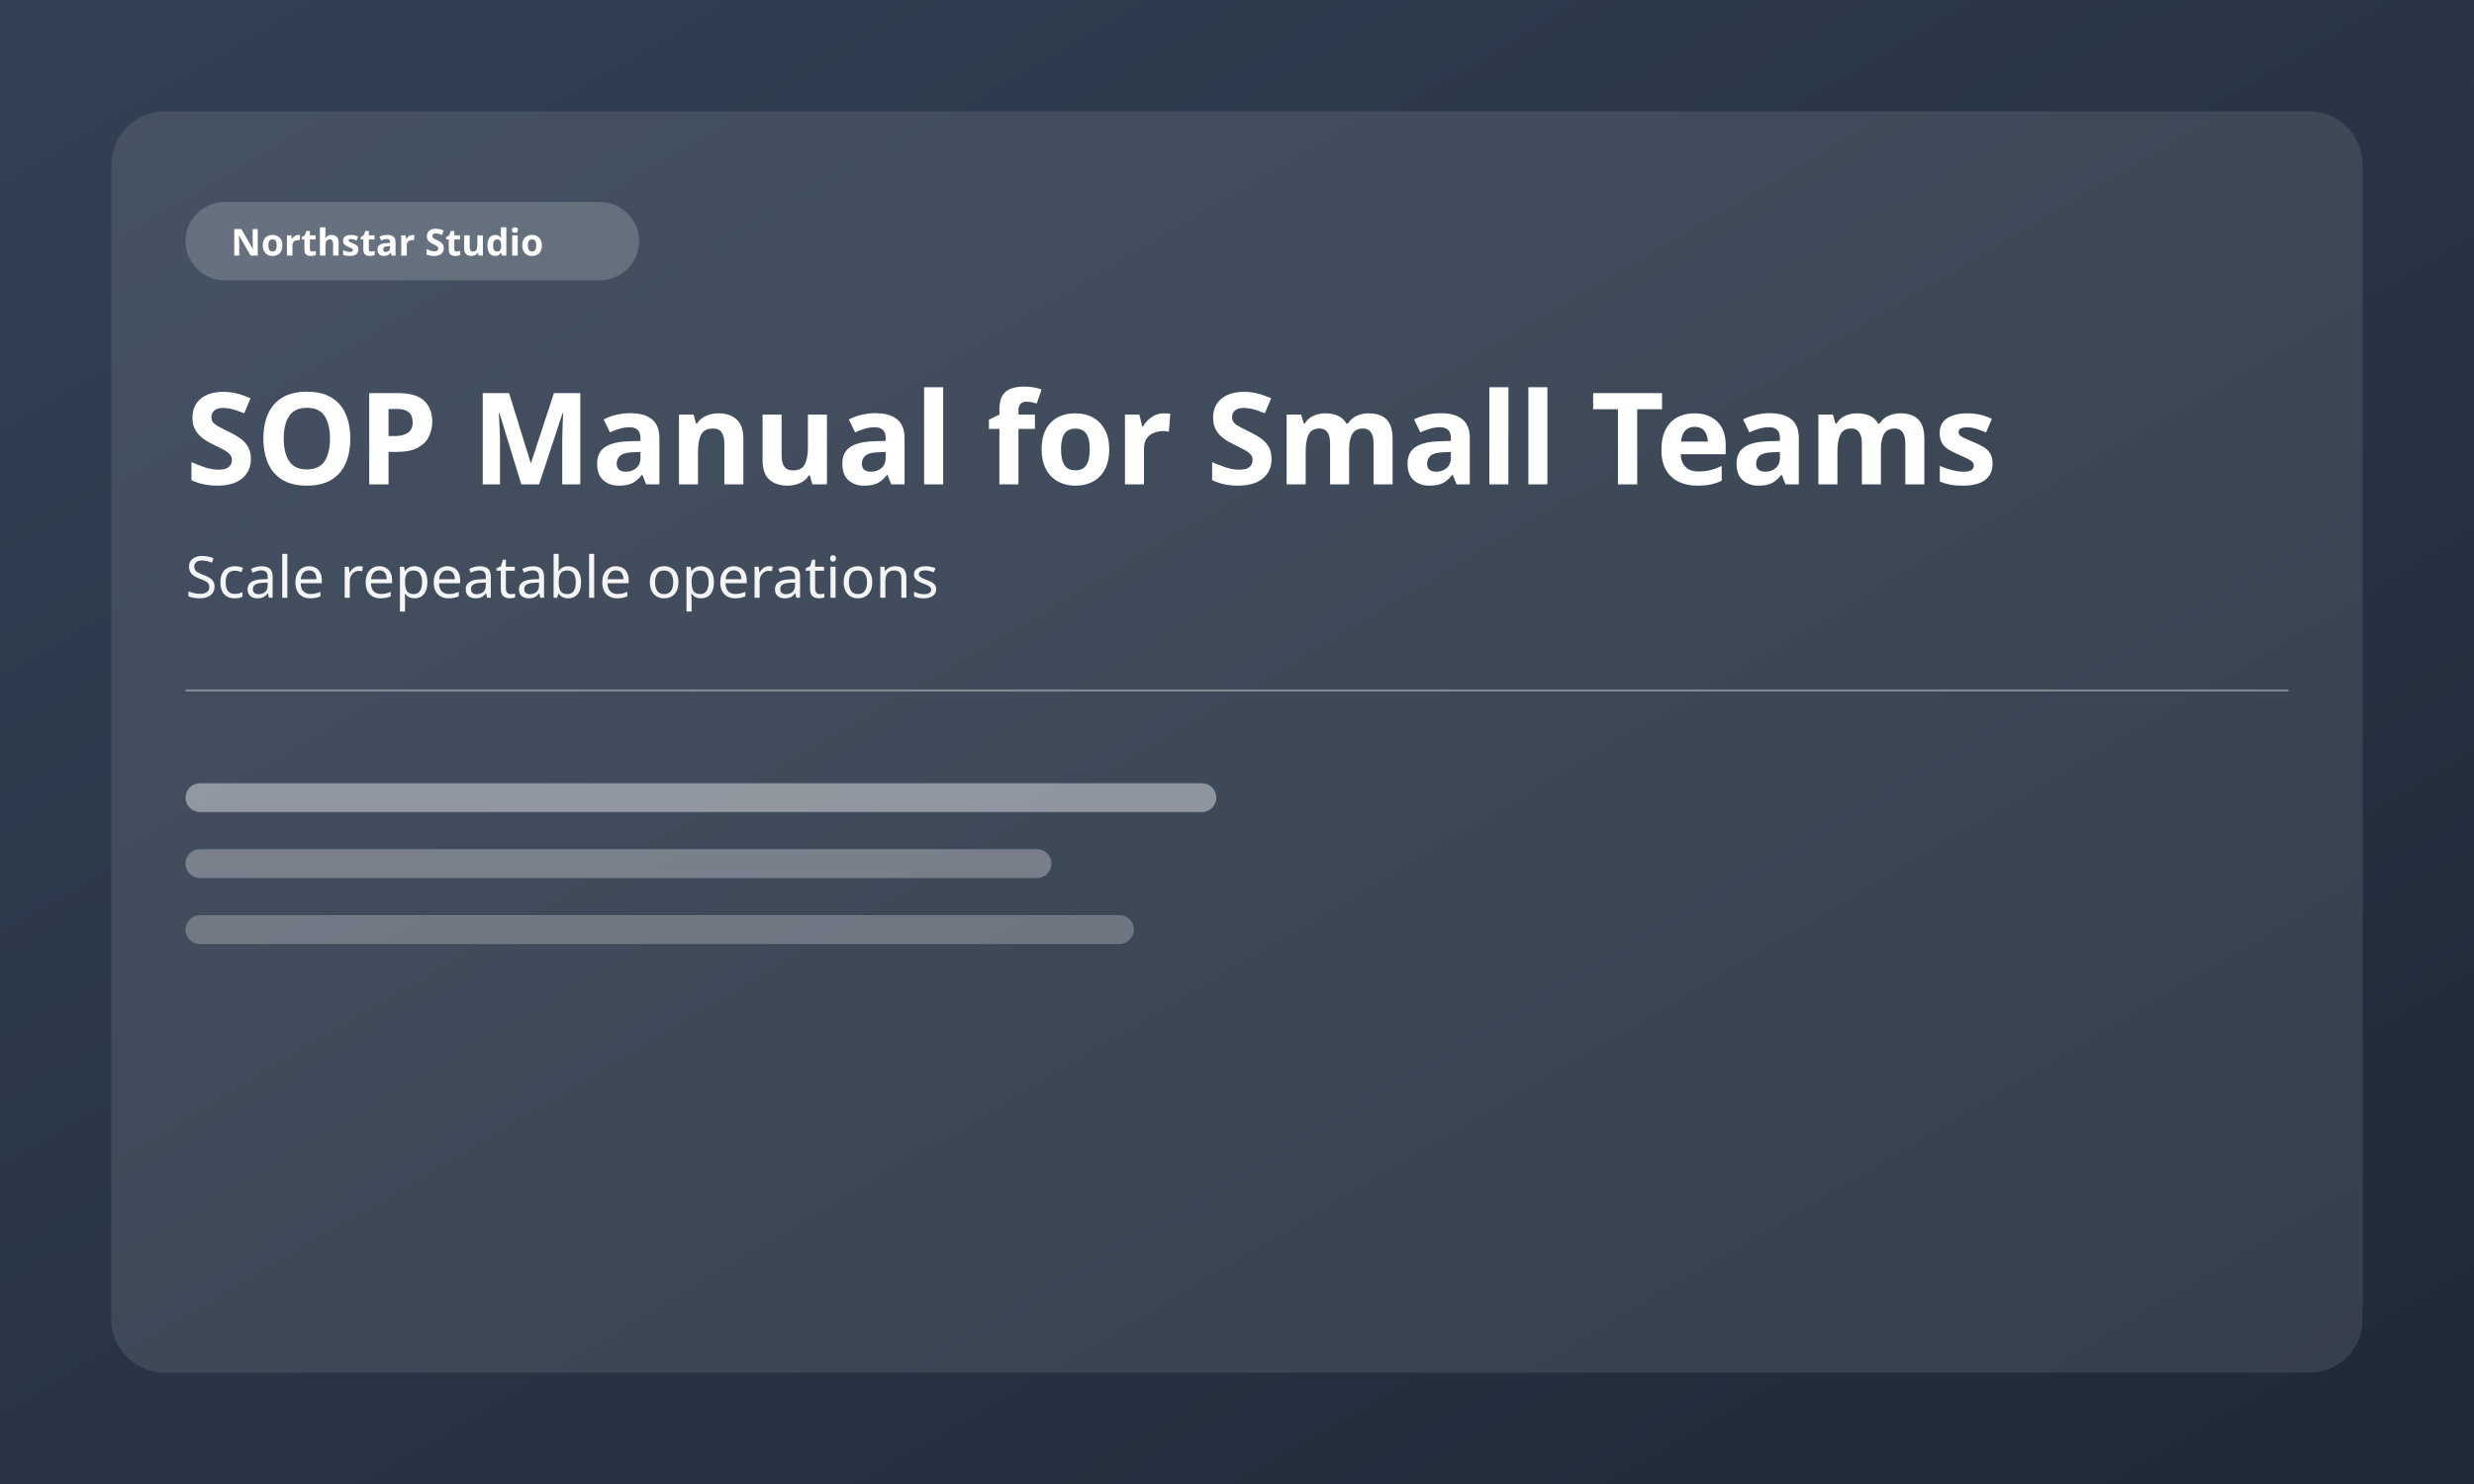
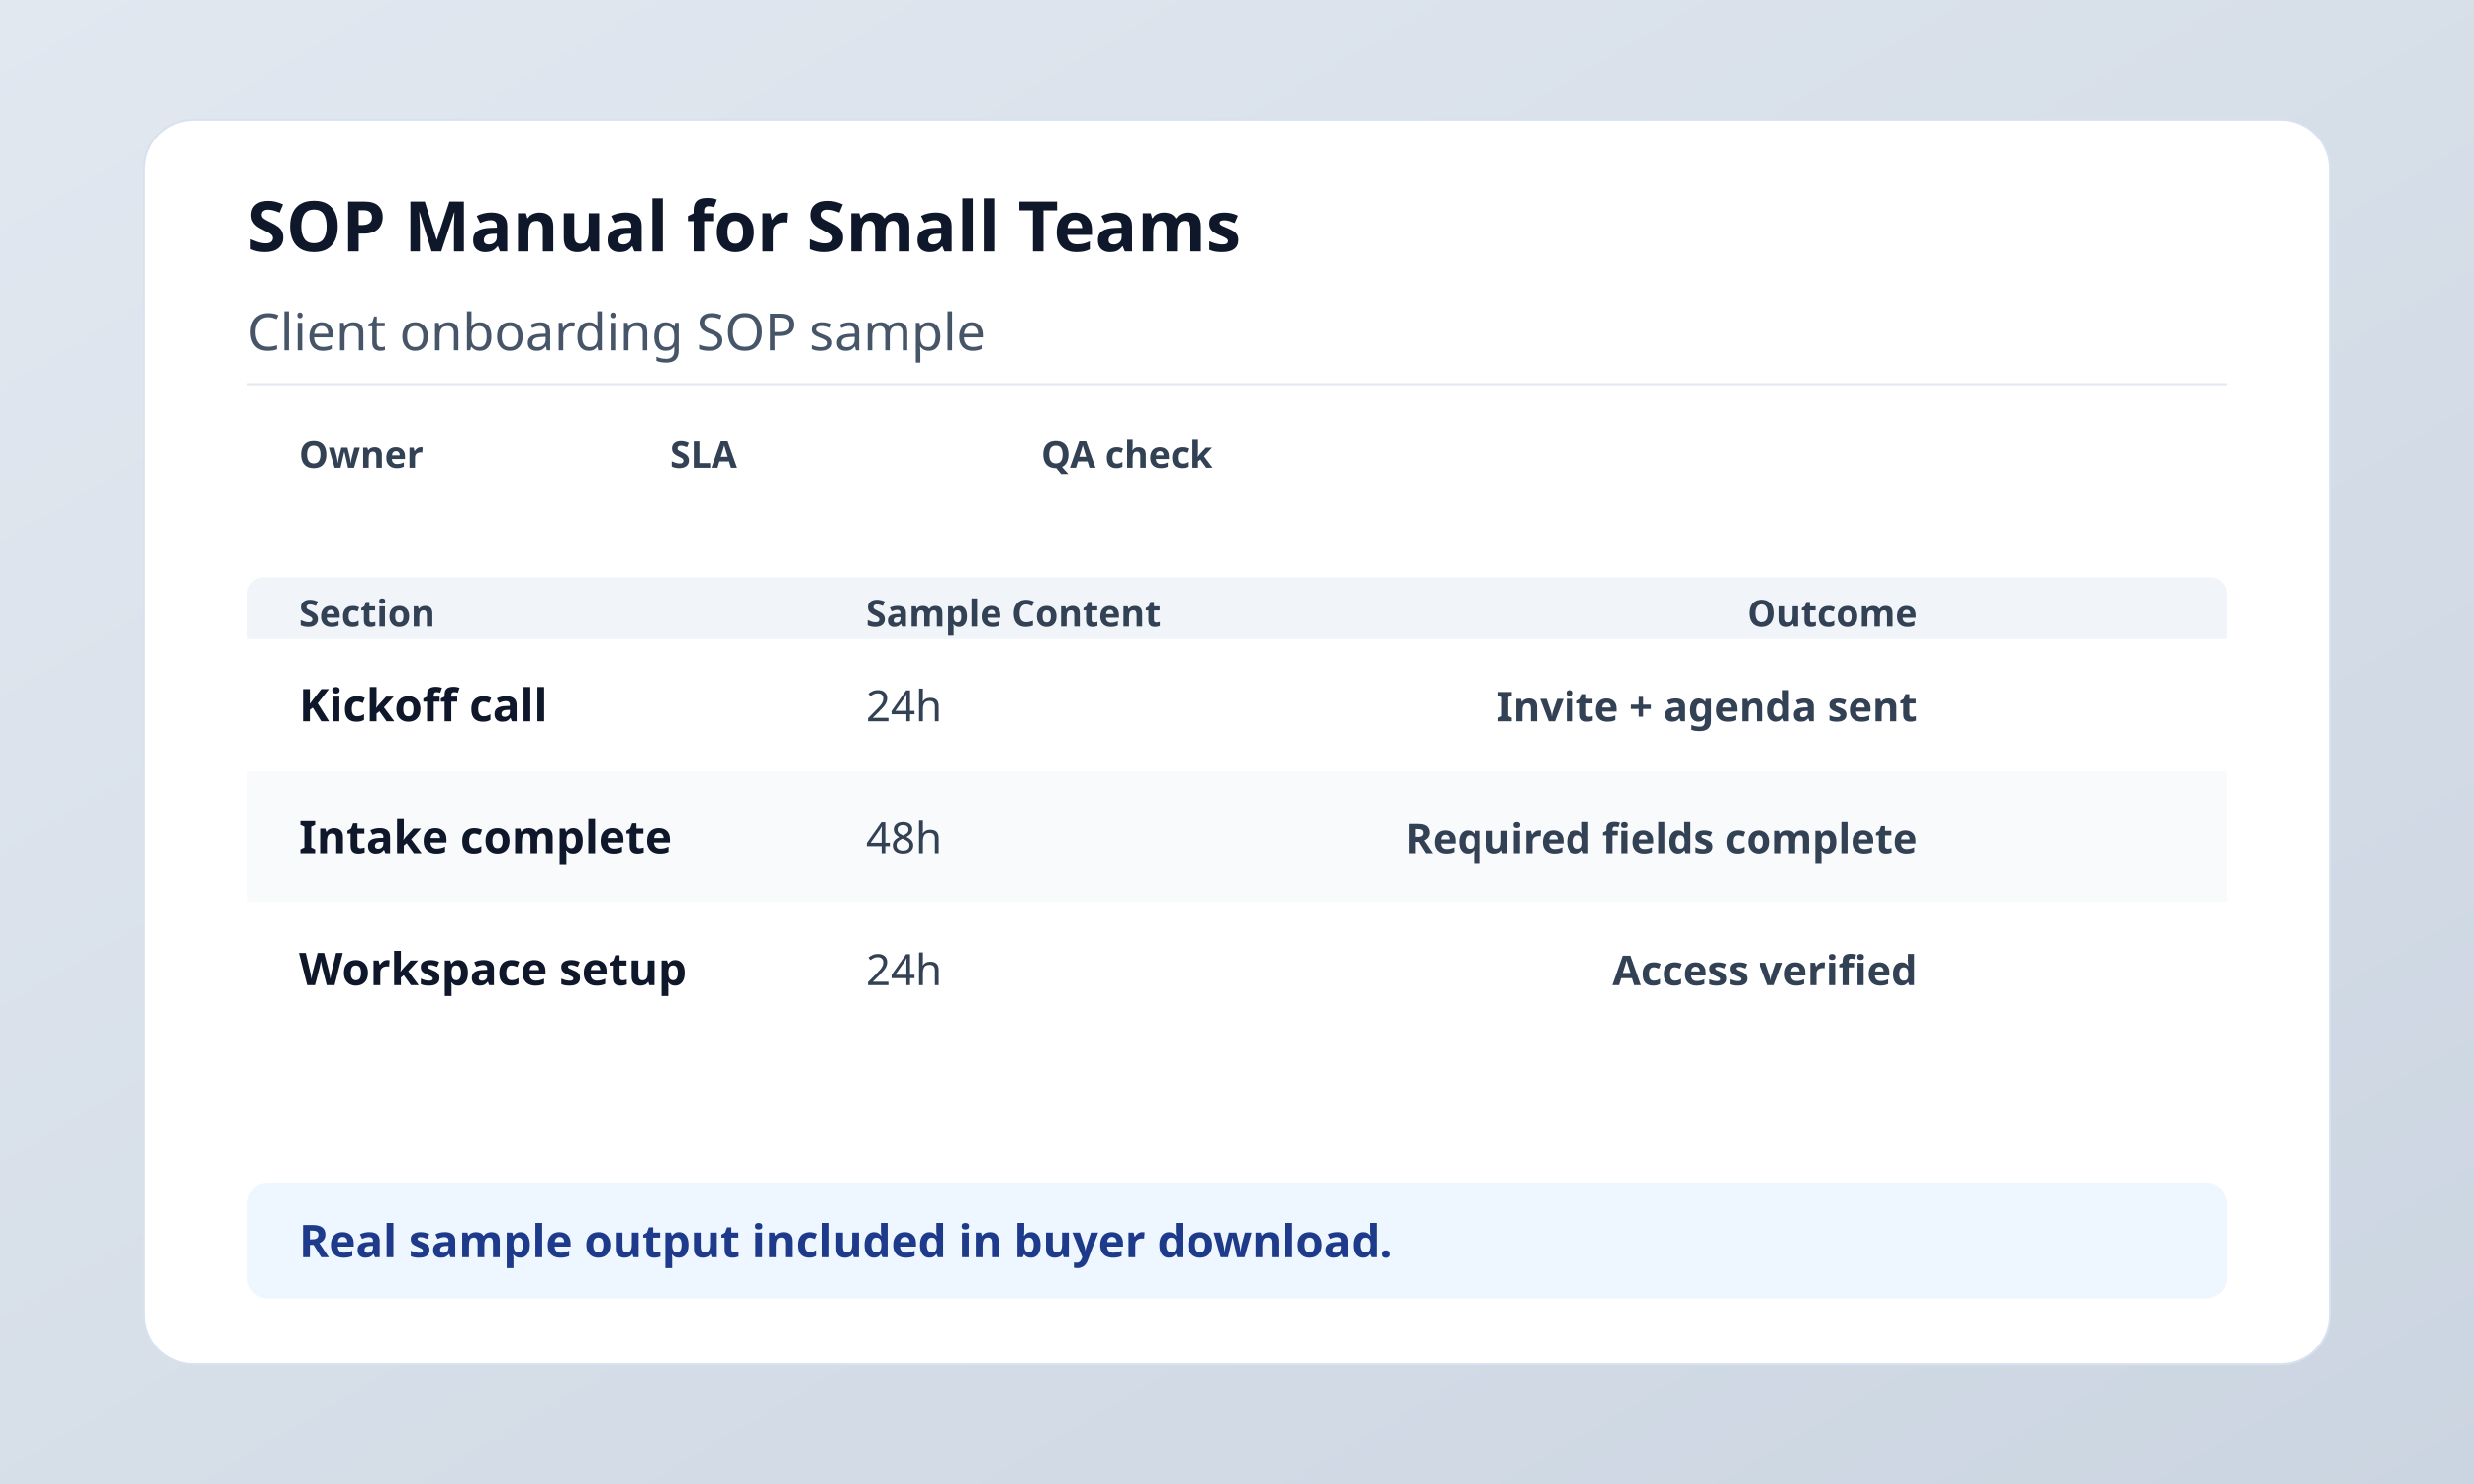
<svg xmlns="http://www.w3.org/2000/svg" width="1200" height="720" viewBox="0 0 1200 720" role="img" aria-label="SOP Manual for Small Teams">
  <defs>
    <linearGradient id="bg" x1="0" y1="0" x2="1" y2="1">
-       <stop offset="0%" stop-color="#334155" />
-       <stop offset="100%" stop-color="#1f2937" />
+       <stop offset="0%" stop-color="#e2e8f0" />
+       <stop offset="100%" stop-color="#cbd5e1" />
    </linearGradient>
  </defs>
  <rect width="1200" height="720" fill="url(#bg)" />
-   <rect x="54" y="54" width="1092" height="612" rx="26" fill="rgba(255,255,255,0.10)" />
-   <rect x="90" y="98" width="220" height="38" rx="19" fill="rgba(255,255,255,0.18)" />
-   <text x="112" y="124" fill="white" font-size="18" font-family="Avenir Next,Segoe UI,sans-serif" font-weight="700">Northstar Studio</text>
-   <text x="90" y="235" fill="white" font-size="62" font-family="Avenir Next,Segoe UI,sans-serif" font-weight="800">SOP Manual for Small Teams</text>
-   <text x="90" y="290" fill="white" font-size="28" font-family="Avenir Next,Segoe UI,sans-serif" opacity="0.94">Scale repeatable operations</text>
-   <line x1="90" y1="335" x2="1110" y2="335" stroke="rgba(255,255,255,0.35)" />
-   <rect x="90" y="380" width="500" height="14" rx="7" fill="rgba(255,255,255,0.42)" />
-   <rect x="90" y="412" width="420" height="14" rx="7" fill="rgba(255,255,255,0.30)" />
-   <rect x="90" y="444" width="460" height="14" rx="7" fill="rgba(255,255,255,0.25)" />
+   <rect x="70" y="58" width="1060" height="604" rx="24" fill="#ffffff" stroke="#d8e1ef" />
+   <text x="120" y="122" fill="#0f172a" font-size="34" font-family="Avenir Next,Segoe UI,sans-serif" font-weight="800">SOP Manual for Small Teams</text>
+   <text x="120" y="170" fill="#475569" font-size="25" font-family="Avenir Next,Segoe UI,sans-serif">Client onboarding SOP sample</text>
+   <rect x="120" y="186" width="960" height="1" fill="#e2e8f0" />
+   <rect x="130" y="205" width="164" height="34" rx="17" fill="#ffffff" />
+   <text x="145" y="227" fill="#334155" font-size="18" font-family="Avenir Next,Segoe UI,sans-serif" font-weight="700">Owner</text>
+   <rect x="310" y="205" width="164" height="34" rx="17" fill="#ffffff" />
+   <text x="325" y="227" fill="#334155" font-size="18" font-family="Avenir Next,Segoe UI,sans-serif" font-weight="700">SLA</text>
+   <rect x="490" y="205" width="164" height="34" rx="17" fill="#ffffff" />
+   <text x="505" y="227" fill="#334155" font-size="18" font-family="Avenir Next,Segoe UI,sans-serif" font-weight="700">QA check</text>
+   <rect x="120" y="280" width="960" height="36" rx="8" fill="#f1f5f9" />
+   <text x="145" y="304" fill="#334155" font-size="18" font-family="Avenir Next,Segoe UI,sans-serif" font-weight="700">Section</text>
+   <text x="420" y="304" fill="#334155" font-size="18" font-family="Avenir Next,Segoe UI,sans-serif" font-weight="700">Sample Content</text>
+   <text x="930" y="304" fill="#334155" font-size="18" font-family="Avenir Next,Segoe UI,sans-serif" font-weight="700" text-anchor="end">Outcome</text>
+   <rect x="120" y="310" width="960" height="64" fill="#ffffff" />
+   <text x="145" y="350" fill="#0f172a" font-size="22" font-family="Avenir Next,Segoe UI,sans-serif" font-weight="700">Kickoff call</text>
+   <text x="420" y="350" fill="#334155" font-size="21" font-family="Avenir Next,Segoe UI,sans-serif">24h</text>
+   <text x="930" y="350" fill="#334155" font-size="20" font-family="Avenir Next,Segoe UI,sans-serif" font-weight="700" text-anchor="end">Invite + agenda sent</text>
+   <rect x="120" y="374" width="960" height="64" fill="#f8fafc" />
+   <text x="145" y="414" fill="#0f172a" font-size="22" font-family="Avenir Next,Segoe UI,sans-serif" font-weight="700">Intake complete</text>
+   <text x="420" y="414" fill="#334155" font-size="21" font-family="Avenir Next,Segoe UI,sans-serif">48h</text>
+   <text x="930" y="414" fill="#334155" font-size="20" font-family="Avenir Next,Segoe UI,sans-serif" font-weight="700" text-anchor="end">Required fields complete</text>
+   <rect x="120" y="438" width="960" height="64" fill="#ffffff" />
+   <text x="145" y="478" fill="#0f172a" font-size="22" font-family="Avenir Next,Segoe UI,sans-serif" font-weight="700">Workspace setup</text>
+   <text x="420" y="478" fill="#334155" font-size="21" font-family="Avenir Next,Segoe UI,sans-serif">24h</text>
+   <text x="930" y="478" fill="#334155" font-size="20" font-family="Avenir Next,Segoe UI,sans-serif" font-weight="700" text-anchor="end">Access verified</text>
+   <rect x="120" y="574" width="960" height="56" rx="10" fill="#eef6ff" />
+   <text x="145" y="610" fill="#1e3a8a" font-size="22" font-family="Avenir Next,Segoe UI,sans-serif" font-weight="700">Real sample output included in buyer download.</text>
</svg>
